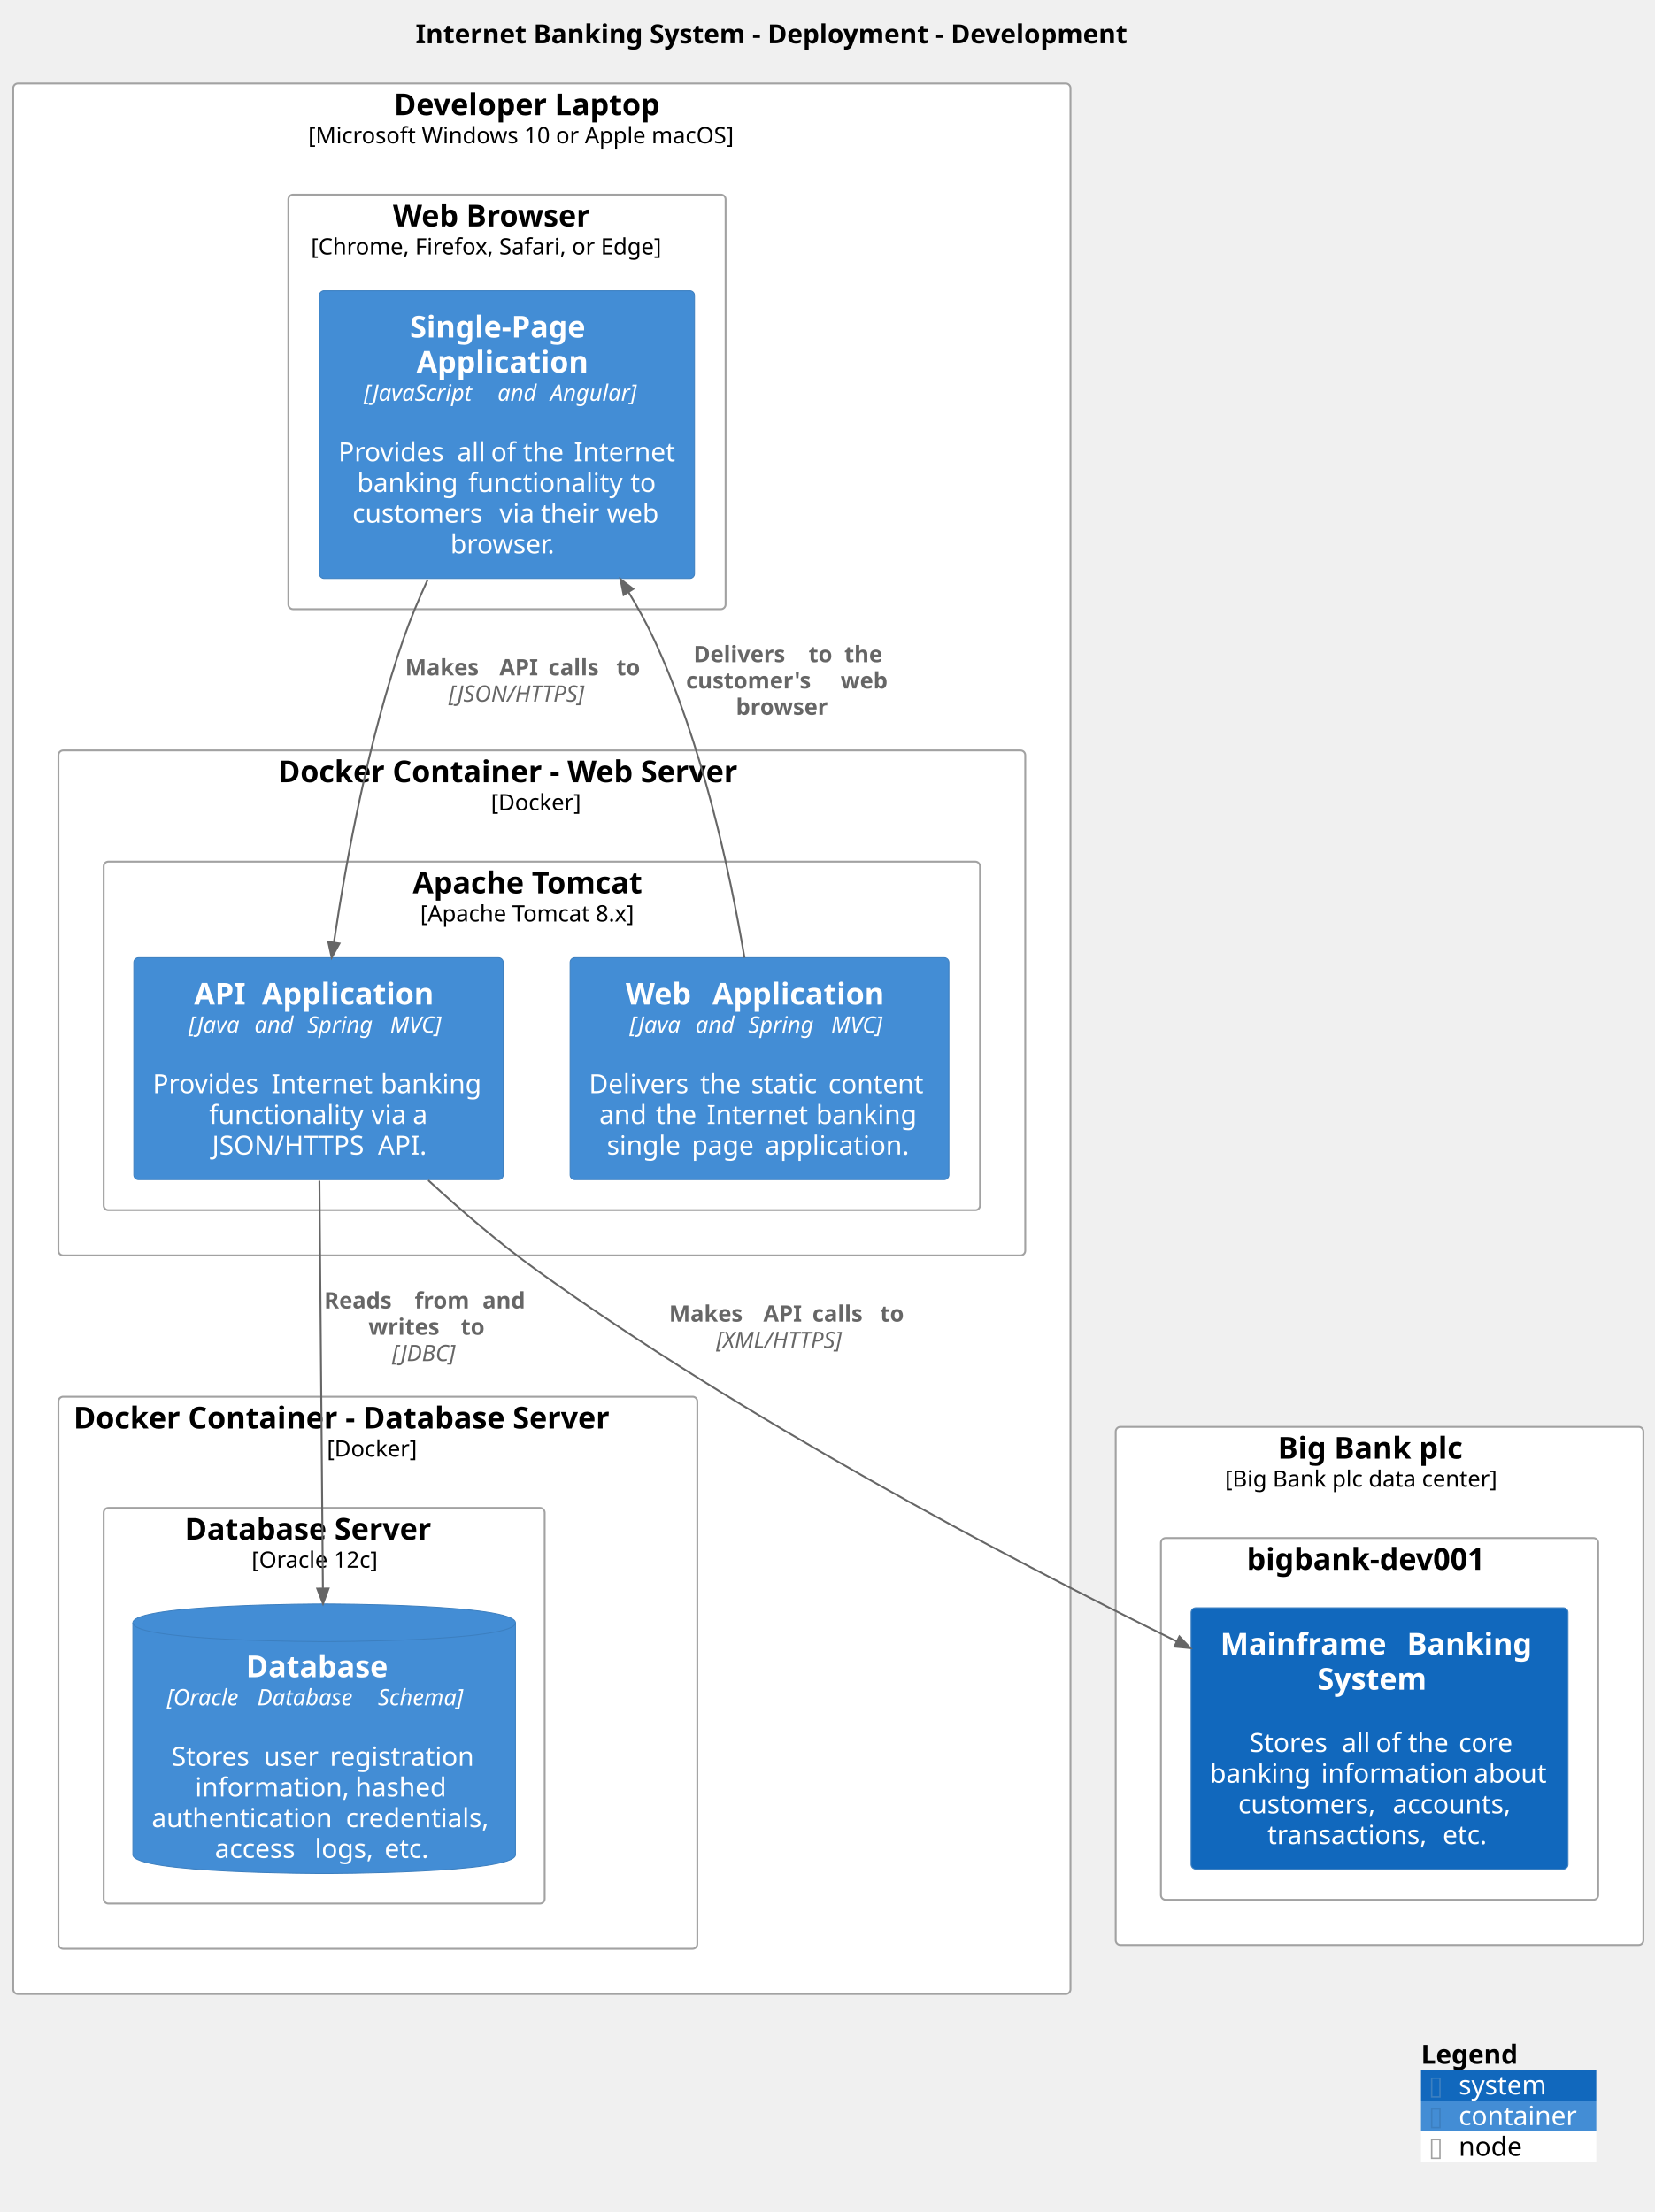
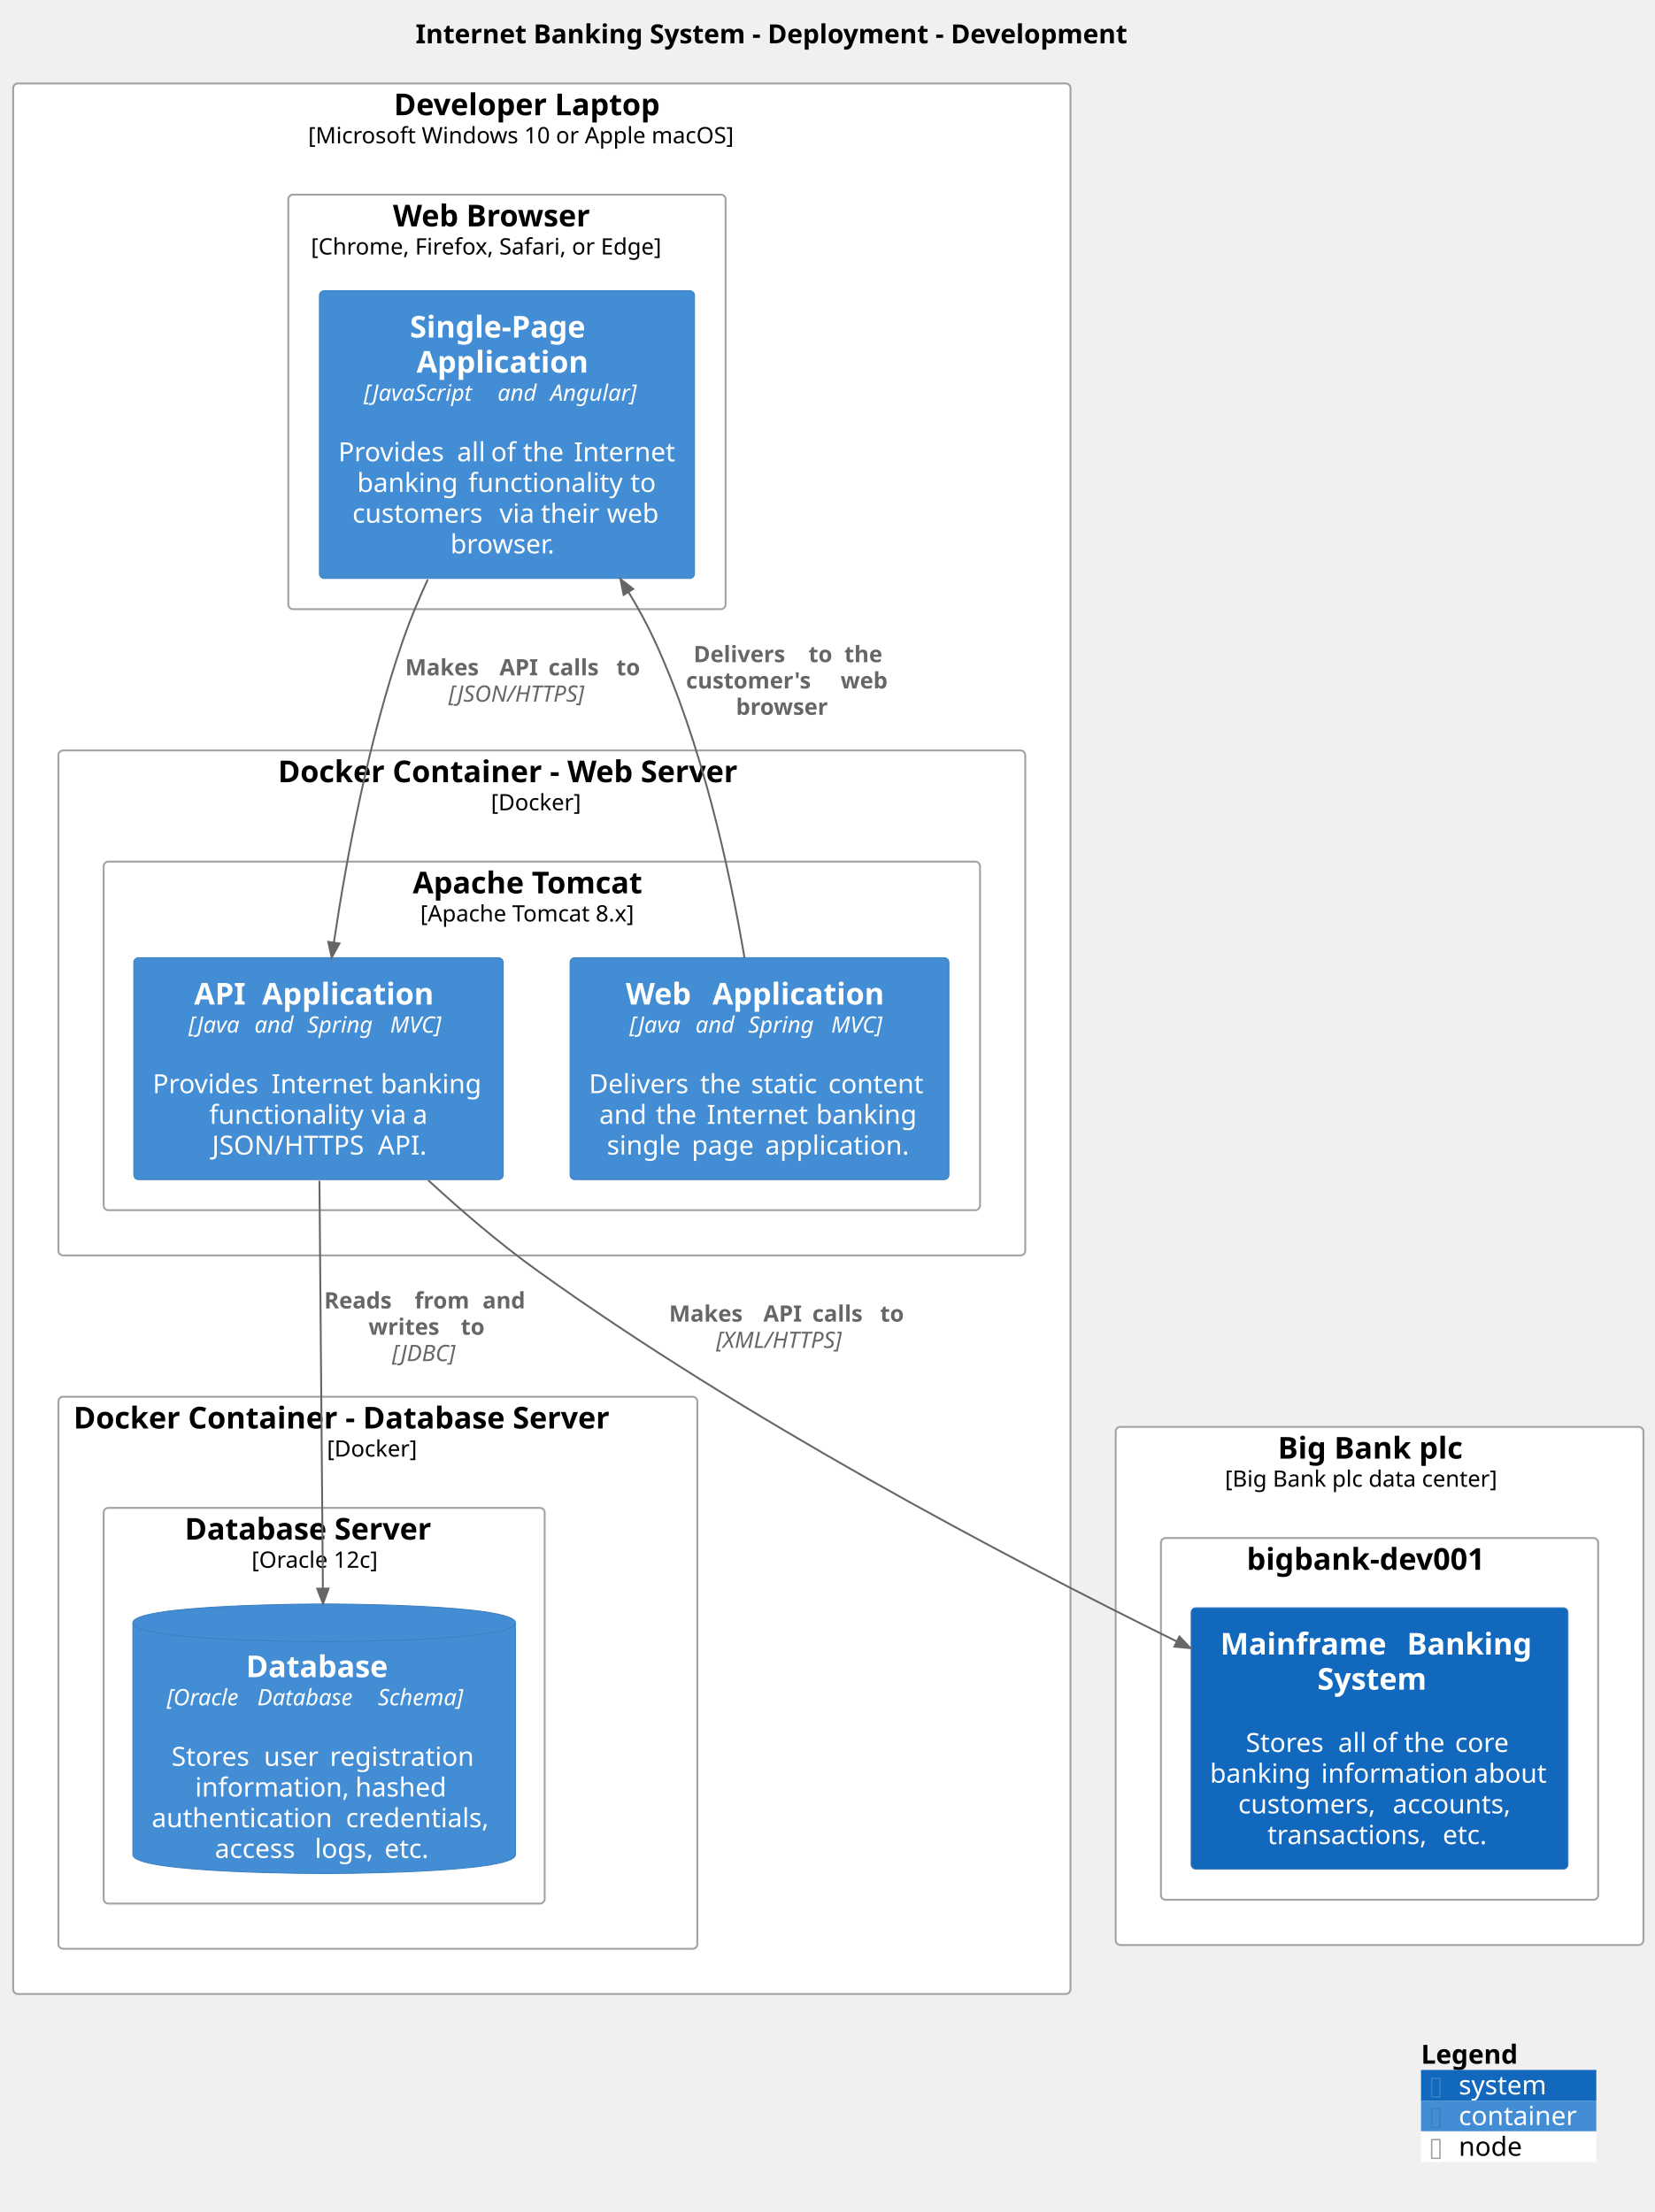
<svg xmlns="http://www.w3.org/2000/svg" contentStyleType="text/css" preserveAspectRatio="meet" version="1.1" viewBox="0 0 878 1174" zoomAndPan="magnify">
  <defs />
  <g>
    <text fill="#000000" font-family="sans-serif" font-size="14" font-weight="bold" lengthAdjust="spacing" textLength="423" x="220.5" y="22.995">Internet Banking System - Deployment - Development</text>
    <g id="cluster_Development.DeveloperLaptop">
      <rect fill="#FFFFFF" height="1014" rx="2.5" ry="2.5" style="stroke:#A2A2A2;stroke-width:1.0;" width="561" x="7" y="44.297" />
      <text fill="#000000" font-family="sans-serif" font-size="16" font-weight="bold" lengthAdjust="spacing" textLength="157" x="209" y="61.148">Developer Laptop</text>
      <text fill="#000000" font-family="sans-serif" font-size="12" lengthAdjust="spacing" textLength="248" x="163.5" y="76.061">[Microsoft Windows 10 or Apple macOS]</text>
    </g>
    <g id="cluster_Development.DeveloperLaptop.WebBrowser">
      <rect fill="#FFFFFF" height="220" rx="2.5" ry="2.5" style="stroke:#A2A2A2;stroke-width:1.0;" width="232" x="153" y="103.297" />
      <text fill="#000000" font-family="sans-serif" font-size="16" font-weight="bold" lengthAdjust="spacing" textLength="121" x="208.5" y="120.148">Web Browser</text>
      <text fill="#000000" font-family="sans-serif" font-size="12" lengthAdjust="spacing" textLength="208" x="165" y="135.06">[Chrome, Firefox, Safari, or Edge]</text>
    </g>
    <g id="cluster_Development.DeveloperLaptop.DockerContainerWebServer">
      <rect fill="#FFFFFF" height="268" rx="2.5" ry="2.5" style="stroke:#A2A2A2;stroke-width:1.0;" width="513" x="31" y="398.297" />
      <text fill="#000000" font-family="sans-serif" font-size="16" font-weight="bold" lengthAdjust="spacing" textLength="280" x="147.5" y="415.148">Docker Container - Web Server</text>
      <text fill="#000000" font-family="sans-serif" font-size="12" lengthAdjust="spacing" textLength="54" x="260.5" y="430.06">[Docker]</text>
    </g>
    <g id="cluster_Development.DeveloperLaptop.DockerContainerWebServer.ApacheTomcat">
      <rect fill="#FFFFFF" height="185" rx="2.5" ry="2.5" style="stroke:#A2A2A2;stroke-width:1.0;" width="465" x="55" y="457.297" />
      <text fill="#000000" font-family="sans-serif" font-size="16" font-weight="bold" lengthAdjust="spacing" textLength="137" x="219" y="474.148">Apache Tomcat</text>
      <text fill="#000000" font-family="sans-serif" font-size="12" lengthAdjust="spacing" textLength="129" x="223" y="489.06">[Apache Tomcat 8.x]</text>
    </g>
    <g id="cluster_Development.DeveloperLaptop.DockerContainerDatabaseServer">
      <rect fill="#FFFFFF" height="293" rx="2.5" ry="2.5" style="stroke:#A2A2A2;stroke-width:1.0;" width="339" x="31" y="741.297" />
      <text fill="#000000" font-family="sans-serif" font-size="16" font-weight="bold" lengthAdjust="spacing" textLength="323" x="39" y="758.148">Docker Container - Database Server</text>
      <text fill="#000000" font-family="sans-serif" font-size="12" lengthAdjust="spacing" textLength="54" x="173.5" y="773.061">[Docker]</text>
    </g>
    <g id="cluster_Development.DeveloperLaptop.DockerContainerDatabaseServer.DatabaseServer">
      <rect fill="#FFFFFF" height="210" rx="2.5" ry="2.5" style="stroke:#A2A2A2;stroke-width:1.0;" width="234" x="55" y="800.297" />
      <text fill="#000000" font-family="sans-serif" font-size="16" font-weight="bold" lengthAdjust="spacing" textLength="148" x="98" y="817.148">Database Server</text>
      <text fill="#000000" font-family="sans-serif" font-size="12" lengthAdjust="spacing" textLength="77" x="133.5" y="832.061">[Oracle 12c]</text>
    </g>
    <g id="cluster_Development.BigBankplc">
      <rect fill="#FFFFFF" height="275" rx="2.5" ry="2.5" style="stroke:#A2A2A2;stroke-width:1.0;" width="280" x="592" y="757.297" />
      <text fill="#000000" font-family="sans-serif" font-size="16" font-weight="bold" lengthAdjust="spacing" textLength="108" x="678" y="774.148">Big Bank plc</text>
      <text fill="#000000" font-family="sans-serif" font-size="12" lengthAdjust="spacing" textLength="164" x="650" y="789.061">[Big Bank plc data center]</text>
    </g>
    <g id="cluster_Development.BigBankplc.bigbankdev001">
      <rect fill="#FFFFFF" height="192" rx="2.5" ry="2.5" style="stroke:#A2A2A2;stroke-width:1.0;" width="232" x="616" y="816.297" />
      <text fill="#000000" font-family="sans-serif" font-size="16" font-weight="bold" lengthAdjust="spacing" textLength="141" x="661.5" y="833.148">bigbank-dev001</text>
    </g>
    <g id="elem_Development.DeveloperLaptop.WebBrowser.SinglePageApplication_1">
      <rect fill="#438DD5" height="152.703" rx="2.5" ry="2.5" style="stroke:#3C7FC0;stroke-width:0.5;" width="199" x="169.5" y="154.297" />
      <text fill="#FFFFFF" font-family="sans-serif" font-size="16" font-weight="bold" lengthAdjust="spacing" textLength="103" x="217.5" y="179.148">Single-Page</text>
      <text fill="#FFFFFF" font-family="sans-serif" font-size="16" font-weight="bold" lengthAdjust="spacing" textLength="96" x="221" y="197.773">Application</text>
      <text fill="#FFFFFF" font-family="sans-serif" font-size="12" font-style="italic" lengthAdjust="spacing" textLength="67" x="193" y="212.685">[JavaScript</text>
      <text fill="#FFFFFF" font-family="sans-serif" font-size="12" font-style="italic" lengthAdjust="spacing" textLength="4" x="260" y="212.685"> </text>
      <text fill="#FFFFFF" font-family="sans-serif" font-size="12" font-style="italic" lengthAdjust="spacing" textLength="24" x="264" y="212.685">and</text>
      <text fill="#FFFFFF" font-family="sans-serif" font-size="12" font-style="italic" lengthAdjust="spacing" textLength="4" x="288" y="212.685"> </text>
      <text fill="#FFFFFF" font-family="sans-serif" font-size="12" font-style="italic" lengthAdjust="spacing" textLength="53" x="292" y="212.685">Angular]</text>
      <text fill="#FFFFFF" font-family="sans-serif" font-size="14" lengthAdjust="spacing" textLength="4" x="267" y="228.511"> </text>
      <text fill="#FFFFFF" font-family="sans-serif" font-size="14" lengthAdjust="spacing" textLength="59" x="179.5" y="244.808">Provides</text>
      <text fill="#FFFFFF" font-family="sans-serif" font-size="14" lengthAdjust="spacing" textLength="4" x="238.5" y="244.808"> </text>
      <text fill="#FFFFFF" font-family="sans-serif" font-size="14" lengthAdjust="spacing" textLength="14" x="242.5" y="244.808">all</text>
      <text fill="#FFFFFF" font-family="sans-serif" font-size="14" lengthAdjust="spacing" textLength="4" x="256.5" y="244.808"> </text>
      <text fill="#FFFFFF" font-family="sans-serif" font-size="14" lengthAdjust="spacing" textLength="13" x="260.5" y="244.808">of</text>
      <text fill="#FFFFFF" font-family="sans-serif" font-size="14" lengthAdjust="spacing" textLength="4" x="273.5" y="244.808"> </text>
      <text fill="#FFFFFF" font-family="sans-serif" font-size="14" lengthAdjust="spacing" textLength="23" x="277.5" y="244.808">the</text>
      <text fill="#FFFFFF" font-family="sans-serif" font-size="14" lengthAdjust="spacing" textLength="4" x="300.5" y="244.808"> </text>
      <text fill="#FFFFFF" font-family="sans-serif" font-size="14" lengthAdjust="spacing" textLength="54" x="304.5" y="244.808">Internet</text>
      <text fill="#FFFFFF" font-family="sans-serif" font-size="14" lengthAdjust="spacing" textLength="55" x="189.5" y="261.104">banking</text>
      <text fill="#FFFFFF" font-family="sans-serif" font-size="14" lengthAdjust="spacing" textLength="4" x="244.5" y="261.104"> </text>
      <text fill="#FFFFFF" font-family="sans-serif" font-size="14" lengthAdjust="spacing" textLength="82" x="248.5" y="261.104">functionality</text>
      <text fill="#FFFFFF" font-family="sans-serif" font-size="14" lengthAdjust="spacing" textLength="4" x="330.5" y="261.104"> </text>
      <text fill="#FFFFFF" font-family="sans-serif" font-size="14" lengthAdjust="spacing" textLength="14" x="334.5" y="261.104">to</text>
      <text fill="#FFFFFF" font-family="sans-serif" font-size="14" lengthAdjust="spacing" textLength="74" x="187" y="277.401">customers</text>
      <text fill="#FFFFFF" font-family="sans-serif" font-size="14" lengthAdjust="spacing" textLength="4" x="261" y="277.401"> </text>
      <text fill="#FFFFFF" font-family="sans-serif" font-size="14" lengthAdjust="spacing" textLength="18" x="265" y="277.401">via</text>
      <text fill="#FFFFFF" font-family="sans-serif" font-size="14" lengthAdjust="spacing" textLength="4" x="283" y="277.401"> </text>
      <text fill="#FFFFFF" font-family="sans-serif" font-size="14" lengthAdjust="spacing" textLength="31" x="287" y="277.401">their</text>
      <text fill="#FFFFFF" font-family="sans-serif" font-size="14" lengthAdjust="spacing" textLength="4" x="318" y="277.401"> </text>
      <text fill="#FFFFFF" font-family="sans-serif" font-size="14" lengthAdjust="spacing" textLength="29" x="322" y="277.401">web</text>
      <text fill="#FFFFFF" font-family="sans-serif" font-size="14" lengthAdjust="spacing" textLength="60" x="239" y="293.698">browser.</text>
    </g>
    <g id="elem_Development.DeveloperLaptop.DockerContainerWebServer.ApacheTomcat.WebApplication_1">
      <rect fill="#438DD5" height="117.781" rx="2.5" ry="2.5" style="stroke:#3C7FC0;stroke-width:0.5;" width="201" x="302.5" y="508.297" />
      <text fill="#FFFFFF" font-family="sans-serif" font-size="16" font-weight="bold" lengthAdjust="spacing" textLength="40" x="332" y="533.148">Web</text>
      <text fill="#FFFFFF" font-family="sans-serif" font-size="16" font-weight="bold" lengthAdjust="spacing" textLength="6" x="372" y="533.148"> </text>
      <text fill="#FFFFFF" font-family="sans-serif" font-size="16" font-weight="bold" lengthAdjust="spacing" textLength="96" x="378" y="533.148">Application</text>
      <text fill="#FFFFFF" font-family="sans-serif" font-size="12" font-style="italic" lengthAdjust="spacing" textLength="31" x="334" y="548.061">[Java</text>
      <text fill="#FFFFFF" font-family="sans-serif" font-size="12" font-style="italic" lengthAdjust="spacing" textLength="4" x="365" y="548.061"> </text>
      <text fill="#FFFFFF" font-family="sans-serif" font-size="12" font-style="italic" lengthAdjust="spacing" textLength="24" x="369" y="548.061">and</text>
      <text fill="#FFFFFF" font-family="sans-serif" font-size="12" font-style="italic" lengthAdjust="spacing" textLength="4" x="393" y="548.061"> </text>
      <text fill="#FFFFFF" font-family="sans-serif" font-size="12" font-style="italic" lengthAdjust="spacing" textLength="40" x="397" y="548.061">Spring</text>
      <text fill="#FFFFFF" font-family="sans-serif" font-size="12" font-style="italic" lengthAdjust="spacing" textLength="4" x="437" y="548.061"> </text>
      <text fill="#FFFFFF" font-family="sans-serif" font-size="12" font-style="italic" lengthAdjust="spacing" textLength="31" x="441" y="548.061">MVC]</text>
      <text fill="#FFFFFF" font-family="sans-serif" font-size="14" lengthAdjust="spacing" textLength="4" x="401" y="563.886"> </text>
      <text fill="#FFFFFF" font-family="sans-serif" font-size="14" lengthAdjust="spacing" textLength="55" x="312.5" y="580.183">Delivers</text>
      <text fill="#FFFFFF" font-family="sans-serif" font-size="14" lengthAdjust="spacing" textLength="4" x="367.5" y="580.183"> </text>
      <text fill="#FFFFFF" font-family="sans-serif" font-size="14" lengthAdjust="spacing" textLength="23" x="371.5" y="580.183">the</text>
      <text fill="#FFFFFF" font-family="sans-serif" font-size="14" lengthAdjust="spacing" textLength="4" x="394.5" y="580.183"> </text>
      <text fill="#FFFFFF" font-family="sans-serif" font-size="14" lengthAdjust="spacing" textLength="37" x="398.5" y="580.183">static</text>
      <text fill="#FFFFFF" font-family="sans-serif" font-size="14" lengthAdjust="spacing" textLength="4" x="435.5" y="580.183"> </text>
      <text fill="#FFFFFF" font-family="sans-serif" font-size="14" lengthAdjust="spacing" textLength="54" x="439.5" y="580.183">content</text>
      <text fill="#FFFFFF" font-family="sans-serif" font-size="14" lengthAdjust="spacing" textLength="26" x="318" y="596.48">and</text>
      <text fill="#FFFFFF" font-family="sans-serif" font-size="14" lengthAdjust="spacing" textLength="4" x="344" y="596.48"> </text>
      <text fill="#FFFFFF" font-family="sans-serif" font-size="14" lengthAdjust="spacing" textLength="23" x="348" y="596.48">the</text>
      <text fill="#FFFFFF" font-family="sans-serif" font-size="14" lengthAdjust="spacing" textLength="4" x="371" y="596.48"> </text>
      <text fill="#FFFFFF" font-family="sans-serif" font-size="14" lengthAdjust="spacing" textLength="54" x="375" y="596.48">Internet</text>
      <text fill="#FFFFFF" font-family="sans-serif" font-size="14" lengthAdjust="spacing" textLength="4" x="429" y="596.48"> </text>
      <text fill="#FFFFFF" font-family="sans-serif" font-size="14" lengthAdjust="spacing" textLength="55" x="433" y="596.48">banking</text>
      <text fill="#FFFFFF" font-family="sans-serif" font-size="14" lengthAdjust="spacing" textLength="41" x="322" y="612.776">single</text>
      <text fill="#FFFFFF" font-family="sans-serif" font-size="14" lengthAdjust="spacing" textLength="4" x="363" y="612.776"> </text>
      <text fill="#FFFFFF" font-family="sans-serif" font-size="14" lengthAdjust="spacing" textLength="35" x="367" y="612.776">page</text>
      <text fill="#FFFFFF" font-family="sans-serif" font-size="14" lengthAdjust="spacing" textLength="4" x="402" y="612.776"> </text>
      <text fill="#FFFFFF" font-family="sans-serif" font-size="14" lengthAdjust="spacing" textLength="78" x="406" y="612.776">application.</text>
    </g>
    <g id="elem_Development.DeveloperLaptop.DockerContainerWebServer.ApacheTomcat.APIApplication_1">
      <rect fill="#438DD5" height="117.781" rx="2.5" ry="2.5" style="stroke:#3C7FC0;stroke-width:0.5;" width="196" x="71" y="508.297" />
      <text fill="#FFFFFF" font-family="sans-serif" font-size="16" font-weight="bold" lengthAdjust="spacing" textLength="30" x="103" y="533.148">API</text>
      <text fill="#FFFFFF" font-family="sans-serif" font-size="16" font-weight="bold" lengthAdjust="spacing" textLength="6" x="133" y="533.148"> </text>
      <text fill="#FFFFFF" font-family="sans-serif" font-size="16" font-weight="bold" lengthAdjust="spacing" textLength="96" x="139" y="533.148">Application</text>
      <text fill="#FFFFFF" font-family="sans-serif" font-size="12" font-style="italic" lengthAdjust="spacing" textLength="31" x="100" y="548.061">[Java</text>
      <text fill="#FFFFFF" font-family="sans-serif" font-size="12" font-style="italic" lengthAdjust="spacing" textLength="4" x="131" y="548.061"> </text>
      <text fill="#FFFFFF" font-family="sans-serif" font-size="12" font-style="italic" lengthAdjust="spacing" textLength="24" x="135" y="548.061">and</text>
      <text fill="#FFFFFF" font-family="sans-serif" font-size="12" font-style="italic" lengthAdjust="spacing" textLength="4" x="159" y="548.061"> </text>
      <text fill="#FFFFFF" font-family="sans-serif" font-size="12" font-style="italic" lengthAdjust="spacing" textLength="40" x="163" y="548.061">Spring</text>
      <text fill="#FFFFFF" font-family="sans-serif" font-size="12" font-style="italic" lengthAdjust="spacing" textLength="4" x="203" y="548.061"> </text>
      <text fill="#FFFFFF" font-family="sans-serif" font-size="12" font-style="italic" lengthAdjust="spacing" textLength="31" x="207" y="548.061">MVC]</text>
      <text fill="#FFFFFF" font-family="sans-serif" font-size="14" lengthAdjust="spacing" textLength="4" x="167" y="563.886"> </text>
      <text fill="#FFFFFF" font-family="sans-serif" font-size="14" lengthAdjust="spacing" textLength="59" x="81" y="580.183">Provides</text>
      <text fill="#FFFFFF" font-family="sans-serif" font-size="14" lengthAdjust="spacing" textLength="4" x="140" y="580.183"> </text>
      <text fill="#FFFFFF" font-family="sans-serif" font-size="14" lengthAdjust="spacing" textLength="54" x="144" y="580.183">Internet</text>
      <text fill="#FFFFFF" font-family="sans-serif" font-size="14" lengthAdjust="spacing" textLength="4" x="198" y="580.183"> </text>
      <text fill="#FFFFFF" font-family="sans-serif" font-size="14" lengthAdjust="spacing" textLength="55" x="202" y="580.183">banking</text>
      <text fill="#FFFFFF" font-family="sans-serif" font-size="14" lengthAdjust="spacing" textLength="82" x="111" y="596.48">functionality</text>
      <text fill="#FFFFFF" font-family="sans-serif" font-size="14" lengthAdjust="spacing" textLength="4" x="193" y="596.48"> </text>
      <text fill="#FFFFFF" font-family="sans-serif" font-size="14" lengthAdjust="spacing" textLength="18" x="197" y="596.48">via</text>
      <text fill="#FFFFFF" font-family="sans-serif" font-size="14" lengthAdjust="spacing" textLength="4" x="215" y="596.48"> </text>
      <text fill="#FFFFFF" font-family="sans-serif" font-size="14" lengthAdjust="spacing" textLength="8" x="219" y="596.48">a</text>
      <text fill="#FFFFFF" font-family="sans-serif" font-size="14" lengthAdjust="spacing" textLength="84" x="112.5" y="612.776">JSON/HTTPS</text>
      <text fill="#FFFFFF" font-family="sans-serif" font-size="14" lengthAdjust="spacing" textLength="4" x="196.5" y="612.776"> </text>
      <text fill="#FFFFFF" font-family="sans-serif" font-size="14" lengthAdjust="spacing" textLength="25" x="200.5" y="612.776">API.</text>
    </g>
    <g id="elem_Development.DeveloperLaptop.DockerContainerDatabaseServer.DatabaseServer.Database_1">
      <path d="M70.5,861.297 C70.5,851.297 172,851.297 172,851.297 C172,851.297 273.5,851.297 273.5,861.297 L273.5,984.375 C273.5,994.375 172,994.375 172,994.375 C172,994.375 70.5,994.375 70.5,984.375 L70.5,861.297 " fill="#438DD5" style="stroke:#3C7FC0;stroke-width:0.5;" />
      <path d="M70.5,861.297 C70.5,871.297 172,871.297 172,871.297 C172,871.297 273.5,871.297 273.5,861.297 " fill="none" style="stroke:#3C7FC0;stroke-width:0.5;" />
      <text fill="#FFFFFF" font-family="sans-serif" font-size="16" font-weight="bold" lengthAdjust="spacing" textLength="83" x="130.5" y="890.148">Database</text>
      <text fill="#FFFFFF" font-family="sans-serif" font-size="12" font-style="italic" lengthAdjust="spacing" textLength="44" x="88.5" y="905.061">[Oracle</text>
      <text fill="#FFFFFF" font-family="sans-serif" font-size="12" font-style="italic" lengthAdjust="spacing" textLength="4" x="132.5" y="905.061"> </text>
      <text fill="#FFFFFF" font-family="sans-serif" font-size="12" font-style="italic" lengthAdjust="spacing" textLength="60" x="136.5" y="905.061">Database</text>
      <text fill="#FFFFFF" font-family="sans-serif" font-size="12" font-style="italic" lengthAdjust="spacing" textLength="4" x="196.5" y="905.061"> </text>
      <text fill="#FFFFFF" font-family="sans-serif" font-size="12" font-style="italic" lengthAdjust="spacing" textLength="55" x="200.5" y="905.061">Schema]</text>
      <text fill="#FFFFFF" font-family="sans-serif" font-size="14" lengthAdjust="spacing" textLength="4" x="170" y="920.886"> </text>
      <text fill="#FFFFFF" font-family="sans-serif" font-size="14" lengthAdjust="spacing" textLength="45" x="91" y="937.183">Stores</text>
      <text fill="#FFFFFF" font-family="sans-serif" font-size="14" lengthAdjust="spacing" textLength="4" x="136" y="937.183"> </text>
      <text fill="#FFFFFF" font-family="sans-serif" font-size="14" lengthAdjust="spacing" textLength="31" x="140" y="937.183">user</text>
      <text fill="#FFFFFF" font-family="sans-serif" font-size="14" lengthAdjust="spacing" textLength="4" x="171" y="937.183"> </text>
      <text fill="#FFFFFF" font-family="sans-serif" font-size="14" lengthAdjust="spacing" textLength="78" x="175" y="937.183">registration</text>
      <text fill="#FFFFFF" font-family="sans-serif" font-size="14" lengthAdjust="spacing" textLength="81" x="103.5" y="953.48">information,</text>
      <text fill="#FFFFFF" font-family="sans-serif" font-size="14" lengthAdjust="spacing" textLength="4" x="184.5" y="953.48"> </text>
      <text fill="#FFFFFF" font-family="sans-serif" font-size="14" lengthAdjust="spacing" textLength="52" x="188.5" y="953.48">hashed</text>
      <text fill="#FFFFFF" font-family="sans-serif" font-size="14" lengthAdjust="spacing" textLength="99" x="80.5" y="969.776">authentication</text>
      <text fill="#FFFFFF" font-family="sans-serif" font-size="14" lengthAdjust="spacing" textLength="4" x="179.5" y="969.776"> </text>
      <text fill="#FFFFFF" font-family="sans-serif" font-size="14" lengthAdjust="spacing" textLength="80" x="183.5" y="969.776">credentials,</text>
      <text fill="#FFFFFF" font-family="sans-serif" font-size="14" lengthAdjust="spacing" textLength="49" x="114" y="986.073">access</text>
      <text fill="#FFFFFF" font-family="sans-serif" font-size="14" lengthAdjust="spacing" textLength="4" x="163" y="986.073"> </text>
      <text fill="#FFFFFF" font-family="sans-serif" font-size="14" lengthAdjust="spacing" textLength="33" x="167" y="986.073">logs,</text>
      <text fill="#FFFFFF" font-family="sans-serif" font-size="14" lengthAdjust="spacing" textLength="4" x="200" y="986.073"> </text>
      <text fill="#FFFFFF" font-family="sans-serif" font-size="14" lengthAdjust="spacing" textLength="26" x="204" y="986.073">etc.</text>
    </g>
    <g id="elem_Development.BigBankplc.bigbankdev001.MainframeBankingSystem_1">
      <rect fill="#1168BD" height="138.734" rx="2.5" ry="2.5" style="stroke:#3C7FC0;stroke-width:0.5;" width="200" x="632" y="853.297" />
      <text fill="#FFFFFF" font-family="sans-serif" font-size="16" font-weight="bold" lengthAdjust="spacing" textLength="93" x="647.5" y="878.148">Mainframe</text>
      <text fill="#FFFFFF" font-family="sans-serif" font-size="16" font-weight="bold" lengthAdjust="spacing" textLength="6" x="740.5" y="878.148"> </text>
      <text fill="#FFFFFF" font-family="sans-serif" font-size="16" font-weight="bold" lengthAdjust="spacing" textLength="70" x="746.5" y="878.148">Banking</text>
      <text fill="#FFFFFF" font-family="sans-serif" font-size="16" font-weight="bold" lengthAdjust="spacing" textLength="66" x="699" y="896.773">System</text>
      <text fill="#FFFFFF" font-family="sans-serif" font-size="14" lengthAdjust="spacing" textLength="4" x="730" y="913.542"> </text>
-       <text fill="#FFFFFF" font-family="sans-serif" font-size="14" lengthAdjust="spacing" textLength="4" x="659" y="929.839"> </text>
-       <text fill="#FFFFFF" font-family="sans-serif" font-size="14" lengthAdjust="spacing" textLength="45" x="663" y="929.839">Stores</text>
-       <text fill="#FFFFFF" font-family="sans-serif" font-size="14" lengthAdjust="spacing" textLength="4" x="708" y="929.839"> </text>
-       <text fill="#FFFFFF" font-family="sans-serif" font-size="14" lengthAdjust="spacing" textLength="14" x="712" y="929.839">all</text>
-       <text fill="#FFFFFF" font-family="sans-serif" font-size="14" lengthAdjust="spacing" textLength="4" x="726" y="929.839"> </text>
-       <text fill="#FFFFFF" font-family="sans-serif" font-size="14" lengthAdjust="spacing" textLength="13" x="730" y="929.839">of</text>
-       <text fill="#FFFFFF" font-family="sans-serif" font-size="14" lengthAdjust="spacing" textLength="4" x="743" y="929.839"> </text>
-       <text fill="#FFFFFF" font-family="sans-serif" font-size="14" lengthAdjust="spacing" textLength="23" x="747" y="929.839">the</text>
-       <text fill="#FFFFFF" font-family="sans-serif" font-size="14" lengthAdjust="spacing" textLength="4" x="770" y="929.839"> </text>
-       <text fill="#FFFFFF" font-family="sans-serif" font-size="14" lengthAdjust="spacing" textLength="31" x="774" y="929.839">core</text>
+       <text fill="#FFFFFF" font-family="sans-serif" font-size="14" lengthAdjust="spacing" textLength="45" x="661" y="929.839">Stores</text>
+       <text fill="#FFFFFF" font-family="sans-serif" font-size="14" lengthAdjust="spacing" textLength="4" x="706" y="929.839"> </text>
+       <text fill="#FFFFFF" font-family="sans-serif" font-size="14" lengthAdjust="spacing" textLength="14" x="710" y="929.839">all</text>
+       <text fill="#FFFFFF" font-family="sans-serif" font-size="14" lengthAdjust="spacing" textLength="4" x="724" y="929.839"> </text>
+       <text fill="#FFFFFF" font-family="sans-serif" font-size="14" lengthAdjust="spacing" textLength="13" x="728" y="929.839">of</text>
+       <text fill="#FFFFFF" font-family="sans-serif" font-size="14" lengthAdjust="spacing" textLength="4" x="741" y="929.839"> </text>
+       <text fill="#FFFFFF" font-family="sans-serif" font-size="14" lengthAdjust="spacing" textLength="23" x="745" y="929.839">the</text>
+       <text fill="#FFFFFF" font-family="sans-serif" font-size="14" lengthAdjust="spacing" textLength="4" x="768" y="929.839"> </text>
+       <text fill="#FFFFFF" font-family="sans-serif" font-size="14" lengthAdjust="spacing" textLength="31" x="772" y="929.839">core</text>
      <text fill="#FFFFFF" font-family="sans-serif" font-size="14" lengthAdjust="spacing" textLength="55" x="642" y="946.136">banking</text>
      <text fill="#FFFFFF" font-family="sans-serif" font-size="14" lengthAdjust="spacing" textLength="4" x="697" y="946.136"> </text>
      <text fill="#FFFFFF" font-family="sans-serif" font-size="14" lengthAdjust="spacing" textLength="77" x="701" y="946.136">information</text>
      <text fill="#FFFFFF" font-family="sans-serif" font-size="14" lengthAdjust="spacing" textLength="4" x="778" y="946.136"> </text>
      <text fill="#FFFFFF" font-family="sans-serif" font-size="14" lengthAdjust="spacing" textLength="40" x="782" y="946.136">about</text>
      <text fill="#FFFFFF" font-family="sans-serif" font-size="14" lengthAdjust="spacing" textLength="78" x="657" y="962.433">customers,</text>
      <text fill="#FFFFFF" font-family="sans-serif" font-size="14" lengthAdjust="spacing" textLength="4" x="735" y="962.433"> </text>
      <text fill="#FFFFFF" font-family="sans-serif" font-size="14" lengthAdjust="spacing" textLength="68" x="739" y="962.433">accounts,</text>
      <text fill="#FFFFFF" font-family="sans-serif" font-size="14" lengthAdjust="spacing" textLength="89" x="672.5" y="978.73">transactions,</text>
      <text fill="#FFFFFF" font-family="sans-serif" font-size="14" lengthAdjust="spacing" textLength="4" x="761.5" y="978.73"> </text>
      <text fill="#FFFFFF" font-family="sans-serif" font-size="14" lengthAdjust="spacing" textLength="26" x="765.5" y="978.73">etc.</text>
    </g>
    <g id="link_Development.DeveloperLaptop.DockerContainerWebServer.ApacheTomcat.WebApplication_1_Development.DeveloperLaptop.WebBrowser.SinglePageApplication_1">
      <path d="M395.02,508.277 C387.07,461.137 372.3,393.787 347,339.297 C343.09,330.887 338.49,322.457 333.5,314.237 " fill="none" id="Development.DeveloperLaptop.DockerContainerWebServer.ApacheTomcat.WebApplication_1-to-Development.DeveloperLaptop.WebBrowser.SinglePageApplication_1" style="stroke:#666666;stroke-width:1.0;" />
      <polygon fill="#666666" points="329.22,307.377,330.905,315.753,335.997,312.58,329.22,307.377" style="stroke:#666666;stroke-width:1.0;" />
      <text fill="#666666" font-family="sans-serif" font-size="12" font-weight="bold" lengthAdjust="spacing" textLength="57" x="368" y="351.435">Delivers</text>
      <text fill="#666666" font-family="sans-serif" font-size="12" font-weight="bold" lengthAdjust="spacing" textLength="4" x="425" y="351.435"> </text>
      <text fill="#666666" font-family="sans-serif" font-size="12" font-weight="bold" lengthAdjust="spacing" textLength="15" x="429" y="351.435">to</text>
      <text fill="#666666" font-family="sans-serif" font-size="12" font-weight="bold" lengthAdjust="spacing" textLength="4" x="444" y="351.435"> </text>
      <text fill="#666666" font-family="sans-serif" font-size="12" font-weight="bold" lengthAdjust="spacing" textLength="24" x="448" y="351.435">the</text>
      <text fill="#666666" font-family="sans-serif" font-size="12" font-weight="bold" lengthAdjust="spacing" textLength="78" x="364" y="365.404">customer's</text>
      <text fill="#666666" font-family="sans-serif" font-size="12" font-weight="bold" lengthAdjust="spacing" textLength="4" x="442" y="365.404"> </text>
      <text fill="#666666" font-family="sans-serif" font-size="12" font-weight="bold" lengthAdjust="spacing" textLength="30" x="446" y="365.404">web</text>
      <text fill="#666666" font-family="sans-serif" font-size="12" font-weight="bold" lengthAdjust="spacing" textLength="59" x="390.5" y="379.373">browser</text>
    </g>
    <g id="link_Development.DeveloperLaptop.WebBrowser.SinglePageApplication_1_Development.DeveloperLaptop.DockerContainerWebServer.ApacheTomcat.APIApplication_1">
      <path d="M226.97,307.587 C222.14,318.047 217.65,328.797 214,339.297 C195.72,391.927 184.04,454.147 177.17,500.127 " fill="none" id="Development.DeveloperLaptop.WebBrowser.SinglePageApplication_1-to-Development.DeveloperLaptop.DockerContainerWebServer.ApacheTomcat.APIApplication_1" style="stroke:#666666;stroke-width:1.0;" />
      <polygon fill="#666666" points="175.99,508.227,180.116,500.745,174.179,499.877,175.99,508.227" style="stroke:#666666;stroke-width:1.0;" />
      <text fill="#666666" font-family="sans-serif" font-size="12" font-weight="bold" lengthAdjust="spacing" textLength="46" x="215" y="358.435">Makes</text>
      <text fill="#666666" font-family="sans-serif" font-size="12" font-weight="bold" lengthAdjust="spacing" textLength="4" x="261" y="358.435"> </text>
      <text fill="#666666" font-family="sans-serif" font-size="12" font-weight="bold" lengthAdjust="spacing" textLength="22" x="265" y="358.435">API</text>
      <text fill="#666666" font-family="sans-serif" font-size="12" font-weight="bold" lengthAdjust="spacing" textLength="4" x="287" y="358.435"> </text>
      <text fill="#666666" font-family="sans-serif" font-size="12" font-weight="bold" lengthAdjust="spacing" textLength="32" x="291" y="358.435">calls</text>
      <text fill="#666666" font-family="sans-serif" font-size="12" font-weight="bold" lengthAdjust="spacing" textLength="4" x="323" y="358.435"> </text>
      <text fill="#666666" font-family="sans-serif" font-size="12" font-weight="bold" lengthAdjust="spacing" textLength="15" x="327" y="358.435">to</text>
      <text fill="#666666" font-family="sans-serif" font-size="12" font-style="italic" lengthAdjust="spacing" textLength="81" x="238" y="372.404">[JSON/HTTPS]</text>
    </g>
    <g id="link_Development.DeveloperLaptop.DockerContainerWebServer.ApacheTomcat.APIApplication_1_Development.DeveloperLaptop.DockerContainerDatabaseServer.DatabaseServer.Database_1">
      <path d="M169.5,626.667 C170,685.717 170.77,777.397 171.33,842.897 " fill="none" id="Development.DeveloperLaptop.DockerContainerWebServer.ApacheTomcat.APIApplication_1-to-Development.DeveloperLaptop.DockerContainerDatabaseServer.DatabaseServer.Database_1" style="stroke:#666666;stroke-width:1.0;" />
      <polygon fill="#666666" points="171.4,851.147,174.328,843.12,168.329,843.174,171.4,851.147" style="stroke:#666666;stroke-width:1.0;" />
      <text fill="#666666" font-family="sans-serif" font-size="12" font-weight="bold" lengthAdjust="spacing" textLength="44" x="172" y="694.436">Reads</text>
      <text fill="#666666" font-family="sans-serif" font-size="12" font-weight="bold" lengthAdjust="spacing" textLength="4" x="216" y="694.436"> </text>
      <text fill="#666666" font-family="sans-serif" font-size="12" font-weight="bold" lengthAdjust="spacing" textLength="32" x="220" y="694.436">from</text>
      <text fill="#666666" font-family="sans-serif" font-size="12" font-weight="bold" lengthAdjust="spacing" textLength="4" x="252" y="694.436"> </text>
      <text fill="#666666" font-family="sans-serif" font-size="12" font-weight="bold" lengthAdjust="spacing" textLength="27" x="256" y="694.436">and</text>
      <text fill="#666666" font-family="sans-serif" font-size="12" font-weight="bold" lengthAdjust="spacing" textLength="45" x="195.5" y="708.404">writes</text>
      <text fill="#666666" font-family="sans-serif" font-size="12" font-weight="bold" lengthAdjust="spacing" textLength="4" x="240.5" y="708.404"> </text>
      <text fill="#666666" font-family="sans-serif" font-size="12" font-weight="bold" lengthAdjust="spacing" textLength="15" x="244.5" y="708.404">to</text>
      <text fill="#666666" font-family="sans-serif" font-size="12" font-style="italic" lengthAdjust="spacing" textLength="39" x="208" y="722.373">[JDBC]</text>
    </g>
    <g id="link_Development.DeveloperLaptop.DockerContainerWebServer.ApacheTomcat.APIApplication_1_Development.BigBankplc.bigbankdev001.MainframeBankingSystem_1">
      <path d="M227.22,626.407 C245.03,642.807 265.17,660.047 285,674.297 C394.35,752.867 531.18,825.277 624.46,871.207 " fill="none" id="Development.DeveloperLaptop.DockerContainerWebServer.ApacheTomcat.APIApplication_1-to-Development.BigBankplc.bigbankdev001.MainframeBankingSystem_1" style="stroke:#666666;stroke-width:1.0;" />
      <polygon fill="#666666" points="631.66,874.747,625.791,868.537,623.155,873.927,631.66,874.747" style="stroke:#666666;stroke-width:1.0;" />
      <text fill="#666666" font-family="sans-serif" font-size="12" font-weight="bold" lengthAdjust="spacing" textLength="46" x="355" y="701.436">Makes</text>
      <text fill="#666666" font-family="sans-serif" font-size="12" font-weight="bold" lengthAdjust="spacing" textLength="4" x="401" y="701.436"> </text>
      <text fill="#666666" font-family="sans-serif" font-size="12" font-weight="bold" lengthAdjust="spacing" textLength="22" x="405" y="701.436">API</text>
      <text fill="#666666" font-family="sans-serif" font-size="12" font-weight="bold" lengthAdjust="spacing" textLength="4" x="427" y="701.436"> </text>
      <text fill="#666666" font-family="sans-serif" font-size="12" font-weight="bold" lengthAdjust="spacing" textLength="32" x="431" y="701.436">calls</text>
      <text fill="#666666" font-family="sans-serif" font-size="12" font-weight="bold" lengthAdjust="spacing" textLength="4" x="463" y="701.436"> </text>
      <text fill="#666666" font-family="sans-serif" font-size="12" font-weight="bold" lengthAdjust="spacing" textLength="15" x="467" y="701.436">to</text>
      <text fill="#666666" font-family="sans-serif" font-size="12" font-style="italic" lengthAdjust="spacing" textLength="77" x="380" y="715.404">[XML/HTTPS]</text>
    </g>
    <rect fill="none" height="16.297" style="stroke:none;stroke-width:1.0;" width="93" x="754" y="1082.297" />
    <text fill="#000000" font-family="sans-serif" font-size="14" font-weight="bold" lengthAdjust="spacing" textLength="59" x="754" y="1095.292">Legend</text>
    <text fill="#FFFFFF" font-family="sans-serif" font-size="14" lengthAdjust="spacing" textLength="4" x="813" y="1095.292"> </text>
    <rect fill="#1168BD" height="16.297" style="stroke:none;stroke-width:1.0;" width="93" x="754" y="1098.594" />
    <text fill="#3C7FC0" font-family="sans-serif" font-size="14" lengthAdjust="spacing" textLength="8" x="758" y="1111.589">▯</text>
    <text fill="#FFFFFF" font-family="sans-serif" font-size="14" lengthAdjust="spacing" textLength="4" x="766" y="1111.589"> </text>
    <text fill="#FFFFFF" font-family="sans-serif" font-size="14" lengthAdjust="spacing" textLength="50" x="774" y="1111.589">system</text>
    <text fill="#FFFFFF" font-family="sans-serif" font-size="14" lengthAdjust="spacing" textLength="4" x="828" y="1111.589"> </text>
    <rect fill="#438DD5" height="16.297" style="stroke:none;stroke-width:1.0;" width="93" x="754" y="1114.891" />
    <text fill="#3C7FC0" font-family="sans-serif" font-size="14" lengthAdjust="spacing" textLength="8" x="758" y="1127.886">▯</text>
    <text fill="#FFFFFF" font-family="sans-serif" font-size="14" lengthAdjust="spacing" textLength="4" x="766" y="1127.886"> </text>
    <text fill="#FFFFFF" font-family="sans-serif" font-size="14" lengthAdjust="spacing" textLength="65" x="774" y="1127.886">container</text>
    <text fill="#FFFFFF" font-family="sans-serif" font-size="14" lengthAdjust="spacing" textLength="4" x="843" y="1127.886"> </text>
    <rect fill="#FFFFFF" height="16.297" style="stroke:none;stroke-width:1.0;" width="93" x="754" y="1131.188" />
    <text fill="#A2A2A2" font-family="sans-serif" font-size="14" lengthAdjust="spacing" textLength="8" x="758" y="1144.183">▯</text>
    <text fill="#FFFFFF" font-family="sans-serif" font-size="14" lengthAdjust="spacing" textLength="4" x="766" y="1144.183"> </text>
    <text fill="#000000" font-family="sans-serif" font-size="14" lengthAdjust="spacing" textLength="36" x="774" y="1144.183">node</text>
    <text fill="#FFFFFF" font-family="sans-serif" font-size="14" lengthAdjust="spacing" textLength="4" x="814" y="1144.183"> </text>
    <line style="stroke:none;stroke-width:1.0;" x1="754" x2="847" y1="1082.297" y2="1082.297" />
    <line style="stroke:none;stroke-width:1.0;" x1="754" x2="847" y1="1098.594" y2="1098.594" />
    <line style="stroke:none;stroke-width:1.0;" x1="754" x2="847" y1="1114.891" y2="1114.891" />
    <line style="stroke:none;stroke-width:1.0;" x1="754" x2="847" y1="1131.188" y2="1131.188" />
    <line style="stroke:none;stroke-width:1.0;" x1="754" x2="847" y1="1147.484" y2="1147.484" />
    <line style="stroke:none;stroke-width:1.0;" x1="754" x2="754" y1="1082.297" y2="1147.484" />
    <line style="stroke:none;stroke-width:1.0;" x1="847" x2="847" y1="1082.297" y2="1147.484" />
  </g>
</svg>
